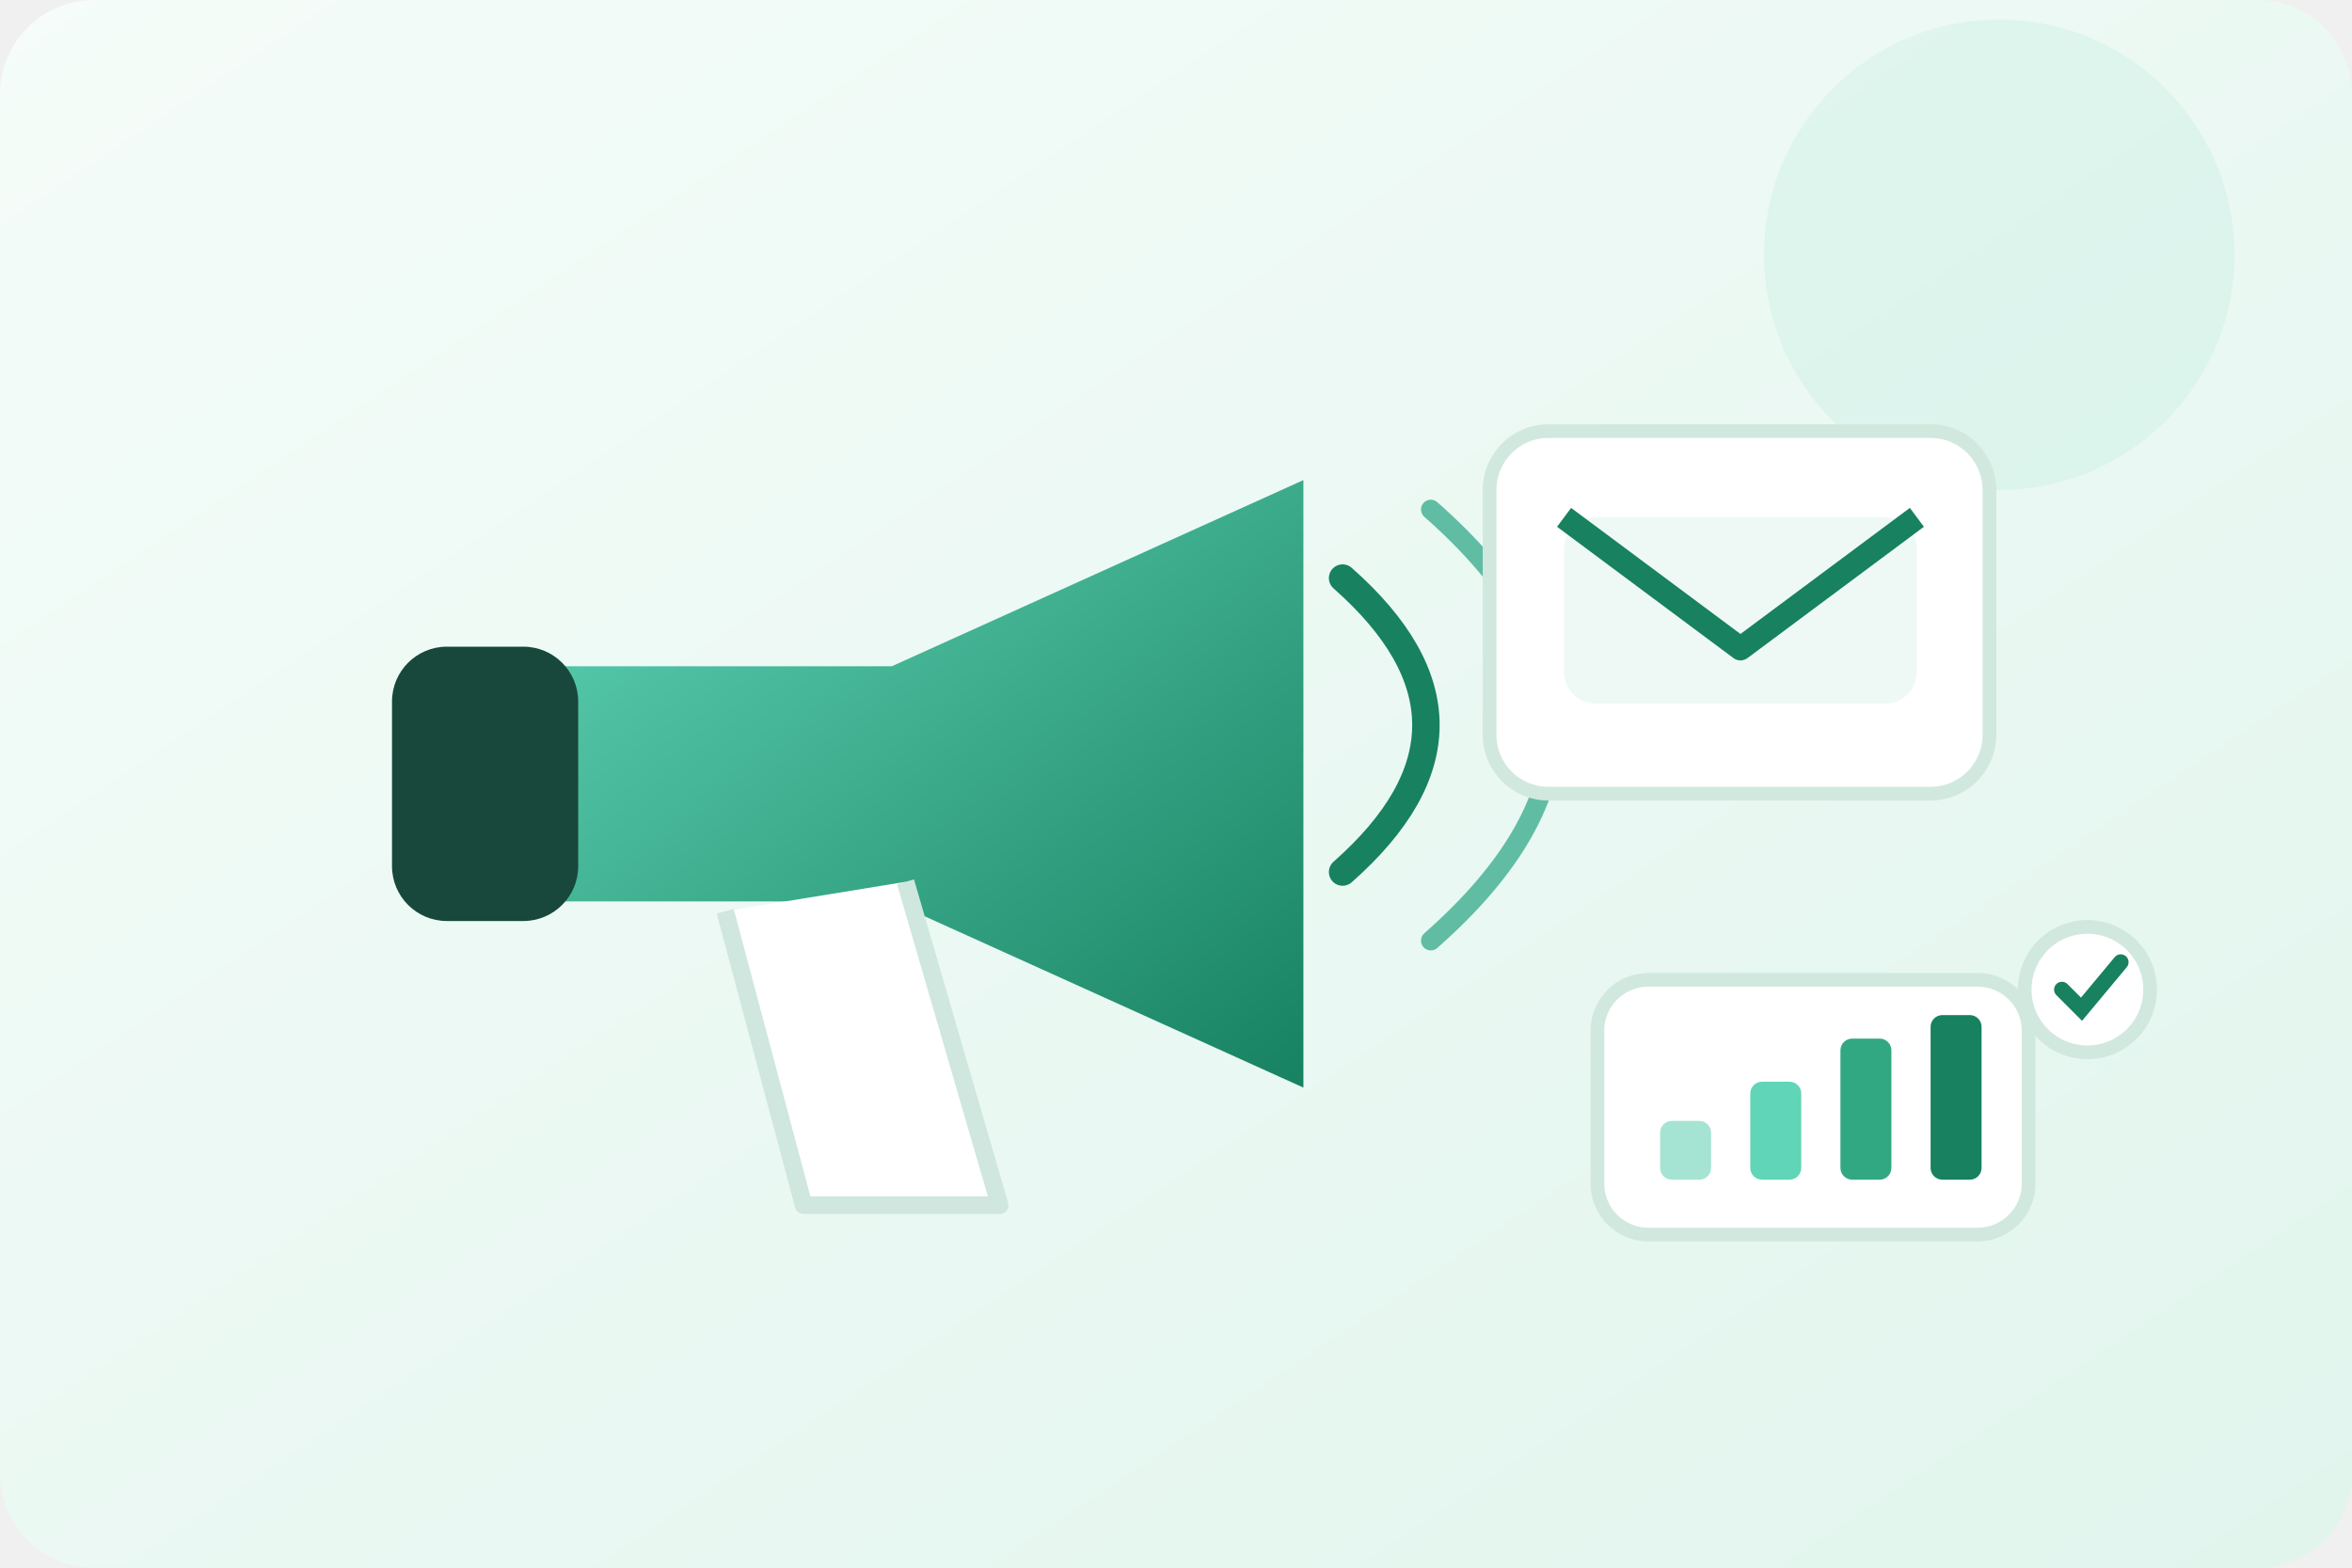
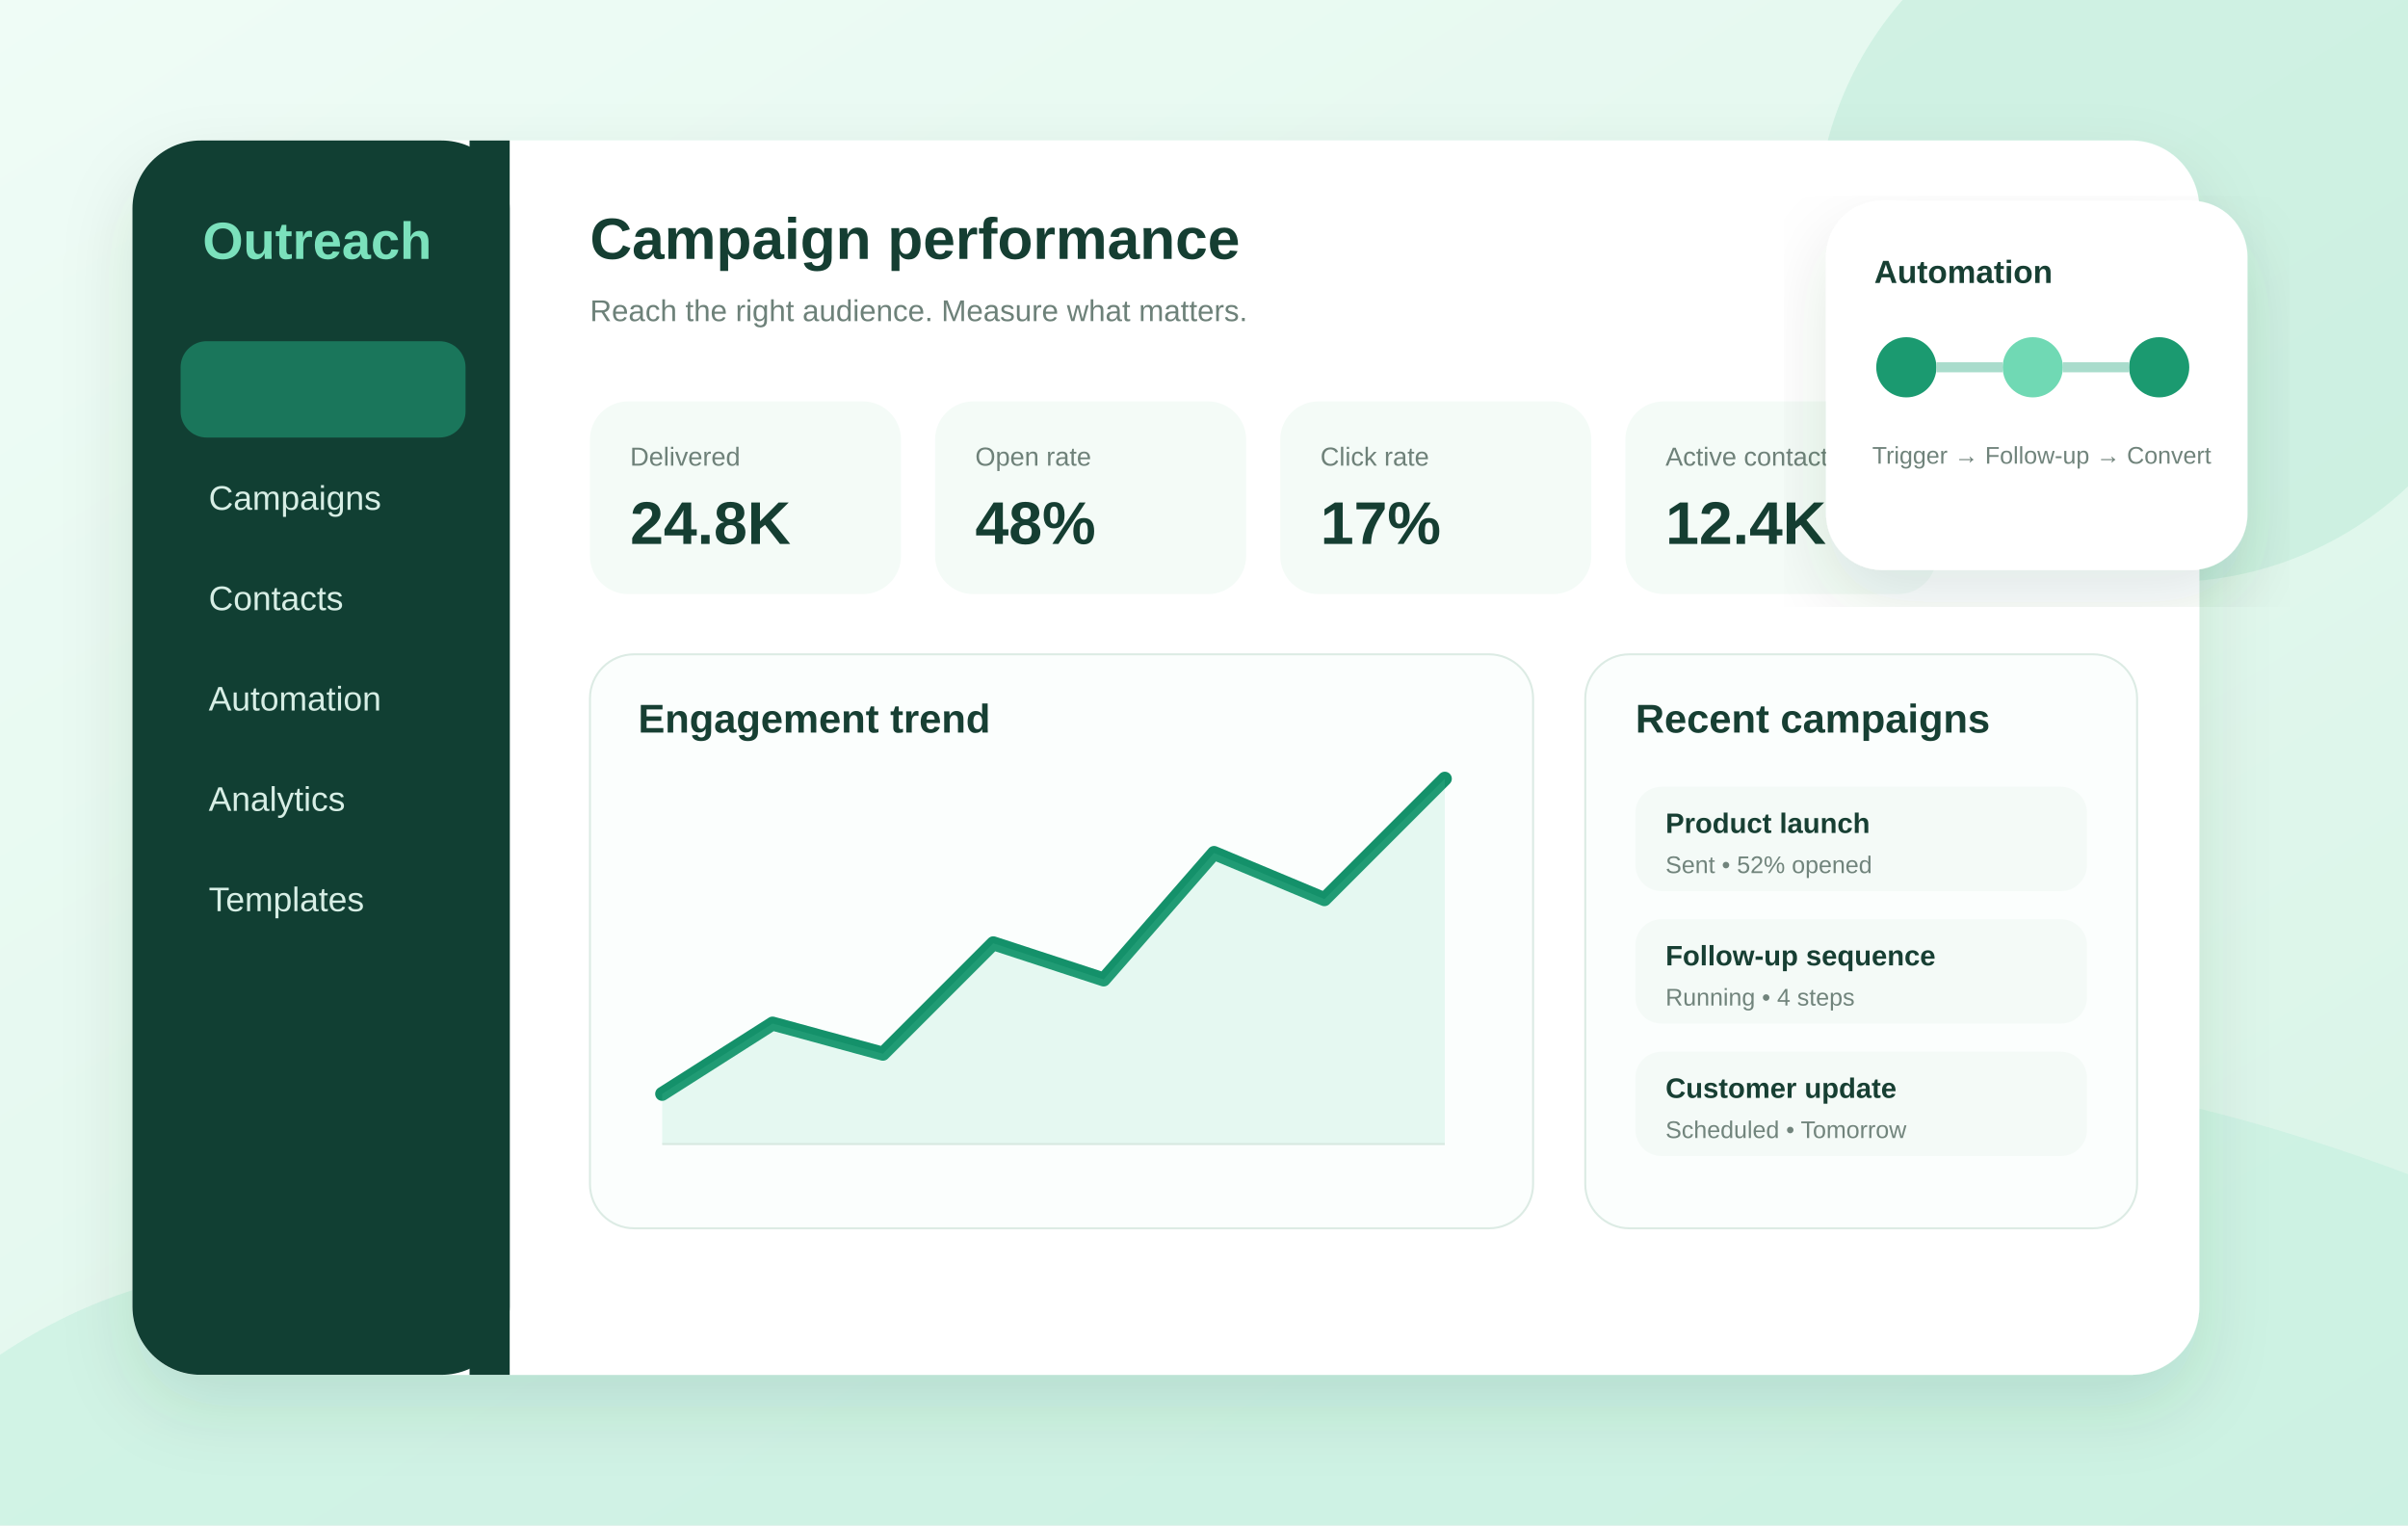
- <svg xmlns="http://www.w3.org/2000/svg" viewBox="0 0 1200 800">
+ <svg xmlns="http://www.w3.org/2000/svg" width="1200" height="760" viewBox="0 0 1200 760" role="img" aria-label="Email outreach analytics dashboard concept">
  <defs>
-     <linearGradient id="g" x1="0" y1="0" x2="1" y2="1">
-       <stop stop-color="#f5fcf9" />
-       <stop offset="1" stop-color="#e1f5ed" />
+     <linearGradient id="bg3" x1="0" y1="0" x2="1" y2="1">
+       <stop stop-color="#effcf6" />
+       <stop offset="1" stop-color="#d8f4e7" />
    </linearGradient>
-     <linearGradient id="m" x1="0" y1="0" x2="1" y2="1">
-       <stop stop-color="#60d5b7" />
-       <stop offset="1" stop-color="#178160" />
+     <linearGradient id="g3" x1="0" y1="0" x2="1" y2="1">
+       <stop stop-color="#0d825c" />
+       <stop offset="1" stop-color="#6fdbb4" />
    </linearGradient>
+     <filter id="s3">
+       <feDropShadow dx="0" dy="16" stdDeviation="18" flood-color="#0d513d" flood-opacity=".12" />
+     </filter>
  </defs>
-   <rect width="1200" height="800" rx="48" fill="url(#g)" />
-   <circle cx="1020" cy="130" r="120" fill="#60d5b719" />
-   <g transform="translate(185 225)">
-     <path d="M80 115h190l210-95v310l-210-95H80z" fill="url(#m)" />
-     <rect x="15" y="105" width="95" height="140" rx="28" fill="#18483b" />
-     <path d="M185 240l40 150h100l-48-165" fill="#fff" stroke="#cfe7de" stroke-width="9" stroke-linejoin="round" />
-     <path d="M500 70q85 75 0 150" fill="none" stroke="#178160" stroke-width="14" stroke-linecap="round" />
-     <path d="M545 35q125 110 0 220" fill="none" stroke="#60bda3" stroke-width="10" stroke-linecap="round" />
+   <rect width="1200" height="760" fill="url(#bg3)" />
+   <circle cx="1080" cy="115" r="175" fill="#bdebd8" opacity=".55" />
+   <path d="M0 675C180 555 345 725 565 640s355-160 635-55v175H0z" fill="#c6f0e0" opacity=".65" />
+   <g filter="url(#s3)">
+     <rect x="66" y="70" width="1030" height="615" rx="34" fill="#fff" />
  </g>
-   <g transform="translate(760 220)">
-     <rect width="255" height="185" rx="30" fill="#fff" stroke="#d1e8df" stroke-width="7" />
-     <rect x="38" y="44" width="180" height="95" rx="16" fill="#eef9f5" />
-     <path d="M38 44l90 67 90-67" fill="none" stroke="#178160" stroke-width="12" stroke-linejoin="round" />
+   <rect x="66" y="70" width="188" height="615" rx="34" fill="#113f33" />
+   <rect x="234" y="70" width="20" height="615" fill="#113f33" />
+   <text x="101" y="129" fill="#7be1bc" font-family="Arial" font-size="26" font-weight="700">Outreach</text>
+   <g font-family="Arial" font-size="17" fill="#d7eee5">
+     <text x="104" y="204">Dashboard</text>
+     <text x="104" y="254">Campaigns</text>
+     <text x="104" y="304">Contacts</text>
+     <text x="104" y="354">Automation</text>
+     <text x="104" y="404">Analytics</text>
+     <text x="104" y="454">Templates</text>
  </g>
-   <g transform="translate(815 500)">
-     <rect width="220" height="130" rx="26" fill="#fff" stroke="#d1e8df" stroke-width="7" />
-     <rect x="32" y="72" width="26" height="30" rx="6" fill="#a5e4d2" />
-     <rect x="78" y="52" width="26" height="50" rx="6" fill="#60d5b7" />
-     <rect x="124" y="30" width="26" height="72" rx="6" fill="#32a882" />
-     <rect x="170" y="18" width="26" height="84" rx="6" fill="#178160" />
+   <rect x="90" y="170" width="142" height="48" rx="13" fill="#1a765b" />
+   <text x="294" y="129" font-family="Arial" font-size="29" font-weight="700" fill="#153e32">Campaign performance</text>
+   <text x="294" y="160" font-family="Arial" font-size="15" fill="#6d8179">Reach the right audience. Measure what matters.</text>
+   <g>
+     <rect x="294" y="200" width="155" height="96" rx="19" fill="#f4fbf7" />
+     <rect x="466" y="200" width="155" height="96" rx="19" fill="#f4fbf7" />
+     <rect x="638" y="200" width="155" height="96" rx="19" fill="#f4fbf7" />
+     <rect x="810" y="200" width="155" height="96" rx="19" fill="#f4fbf7" />
+     <g font-family="Arial" fill="#6e8179" font-size="13">
+       <text x="314" y="232">Delivered</text>
+       <text x="486" y="232">Open rate</text>
+       <text x="658" y="232">Click rate</text>
+       <text x="830" y="232">Active contacts</text>
+     </g>
+     <g font-family="Arial" font-weight="700" fill="#153e32" font-size="30">
+       <text x="314" y="271">24.8K</text>
+       <text x="486" y="271">48%</text>
+       <text x="658" y="271">17%</text>
+       <text x="830" y="271">12.4K</text>
+     </g>
  </g>
-   <circle cx="1065" cy="505" r="32" fill="#fff" stroke="#d1e8df" stroke-width="7" />
-   <path d="M1052 505l10 10 20-24" fill="none" stroke="#178160" stroke-width="8" stroke-linecap="round" />
+   <rect x="294" y="326" width="470" height="286" rx="22" fill="#fbfefd" stroke="#dcebe4" />
+   <text x="318" y="365" font-family="Arial" font-size="20" font-weight="700" fill="#173f33">Engagement trend</text>
+   <polyline points="330,545 385,510 440,525 495,470 550,488 605,425 660,448 720,388" fill="none" stroke="#14916a" stroke-width="7" stroke-linecap="round" stroke-linejoin="round" />
+   <path d="M330 545L385 510L440 525L495 470L550 488L605 425L660 448L720 388L720 570L330 570Z" fill="#67d4ad" opacity=".15" />
+   <line x1="330" y1="570" x2="720" y2="570" stroke="#d7e8e0" />
+   <rect x="790" y="326" width="275" height="286" rx="22" fill="#fbfefd" stroke="#dcebe4" />
+   <text x="815" y="365" font-family="Arial" font-size="20" font-weight="700" fill="#173f33">Recent campaigns</text>
+   <g font-family="Arial">
+     <g>
+       <rect x="815" y="392" width="225" height="52" rx="13" fill="#f4faf7" />
+       <text x="830" y="415" font-size="14" font-weight="700" fill="#173f33">Product launch</text>
+       <text x="830" y="435" font-size="12" fill="#71847c">Sent • 52% opened</text>
+     </g>
+     <g>
+       <rect x="815" y="458" width="225" height="52" rx="13" fill="#f4faf7" />
+       <text x="830" y="481" font-size="14" font-weight="700" fill="#173f33">Follow-up sequence</text>
+       <text x="830" y="501" font-size="12" fill="#71847c">Running • 4 steps</text>
+     </g>
+     <g>
+       <rect x="815" y="524" width="225" height="52" rx="13" fill="#f4faf7" />
+       <text x="830" y="547" font-size="14" font-weight="700" fill="#173f33">Customer update</text>
+       <text x="830" y="567" font-size="12" fill="#71847c">Scheduled • Tomorrow</text>
+     </g>
+   </g>
+   <g filter="url(#s3)">
+     <rect x="910" y="100" width="210" height="184" rx="28" fill="#fff" />
+   </g>
+   <text x="934" y="141" font-family="Arial" font-size="16" font-weight="700" fill="#173f33">Automation</text>
+   <circle cx="950" cy="183" r="15" fill="#1b9a70" />
+   <circle cx="1013" cy="183" r="15" fill="#70d9b4" />
+   <circle cx="1076" cy="183" r="15" fill="#1b9a70" />
+   <line x1="965" y1="183" x2="998" y2="183" stroke="#a9dccc" stroke-width="5" />
+   <line x1="1028" y1="183" x2="1061" y2="183" stroke="#a9dccc" stroke-width="5" />
+   <text x="933" y="231" font-family="Arial" font-size="12" fill="#70837b">Trigger → Follow-up → Convert</text>
</svg>
